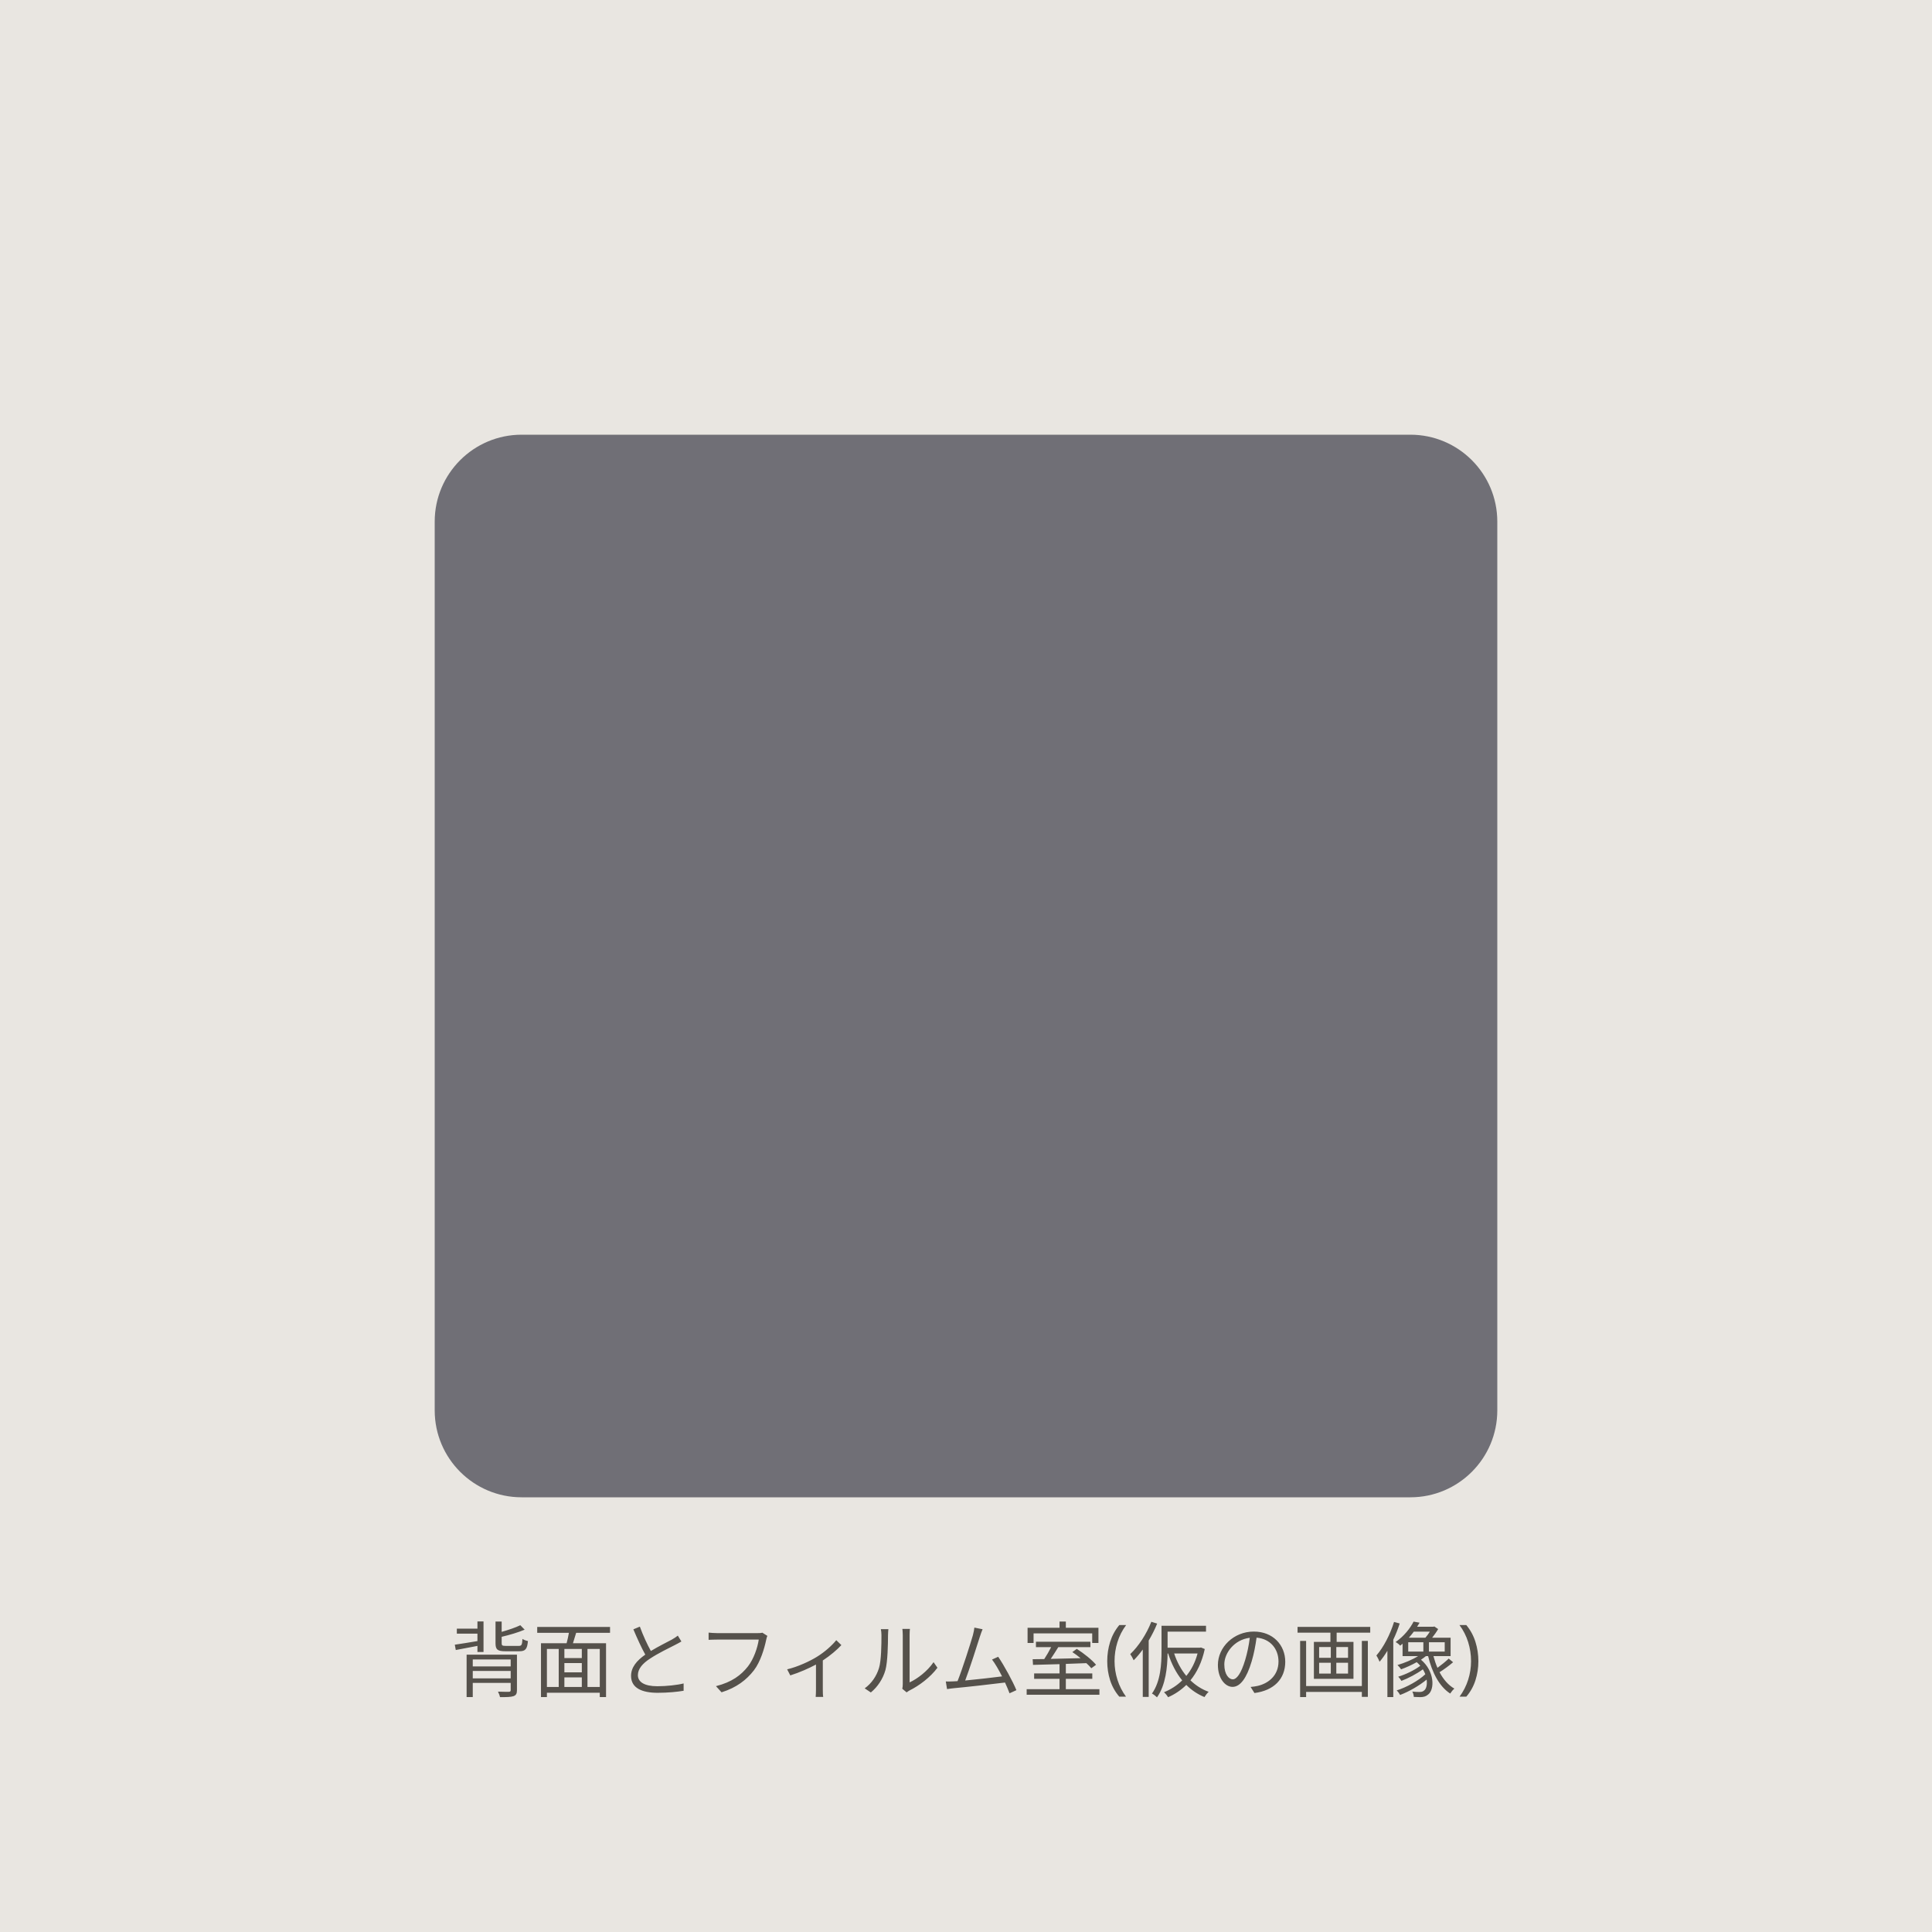
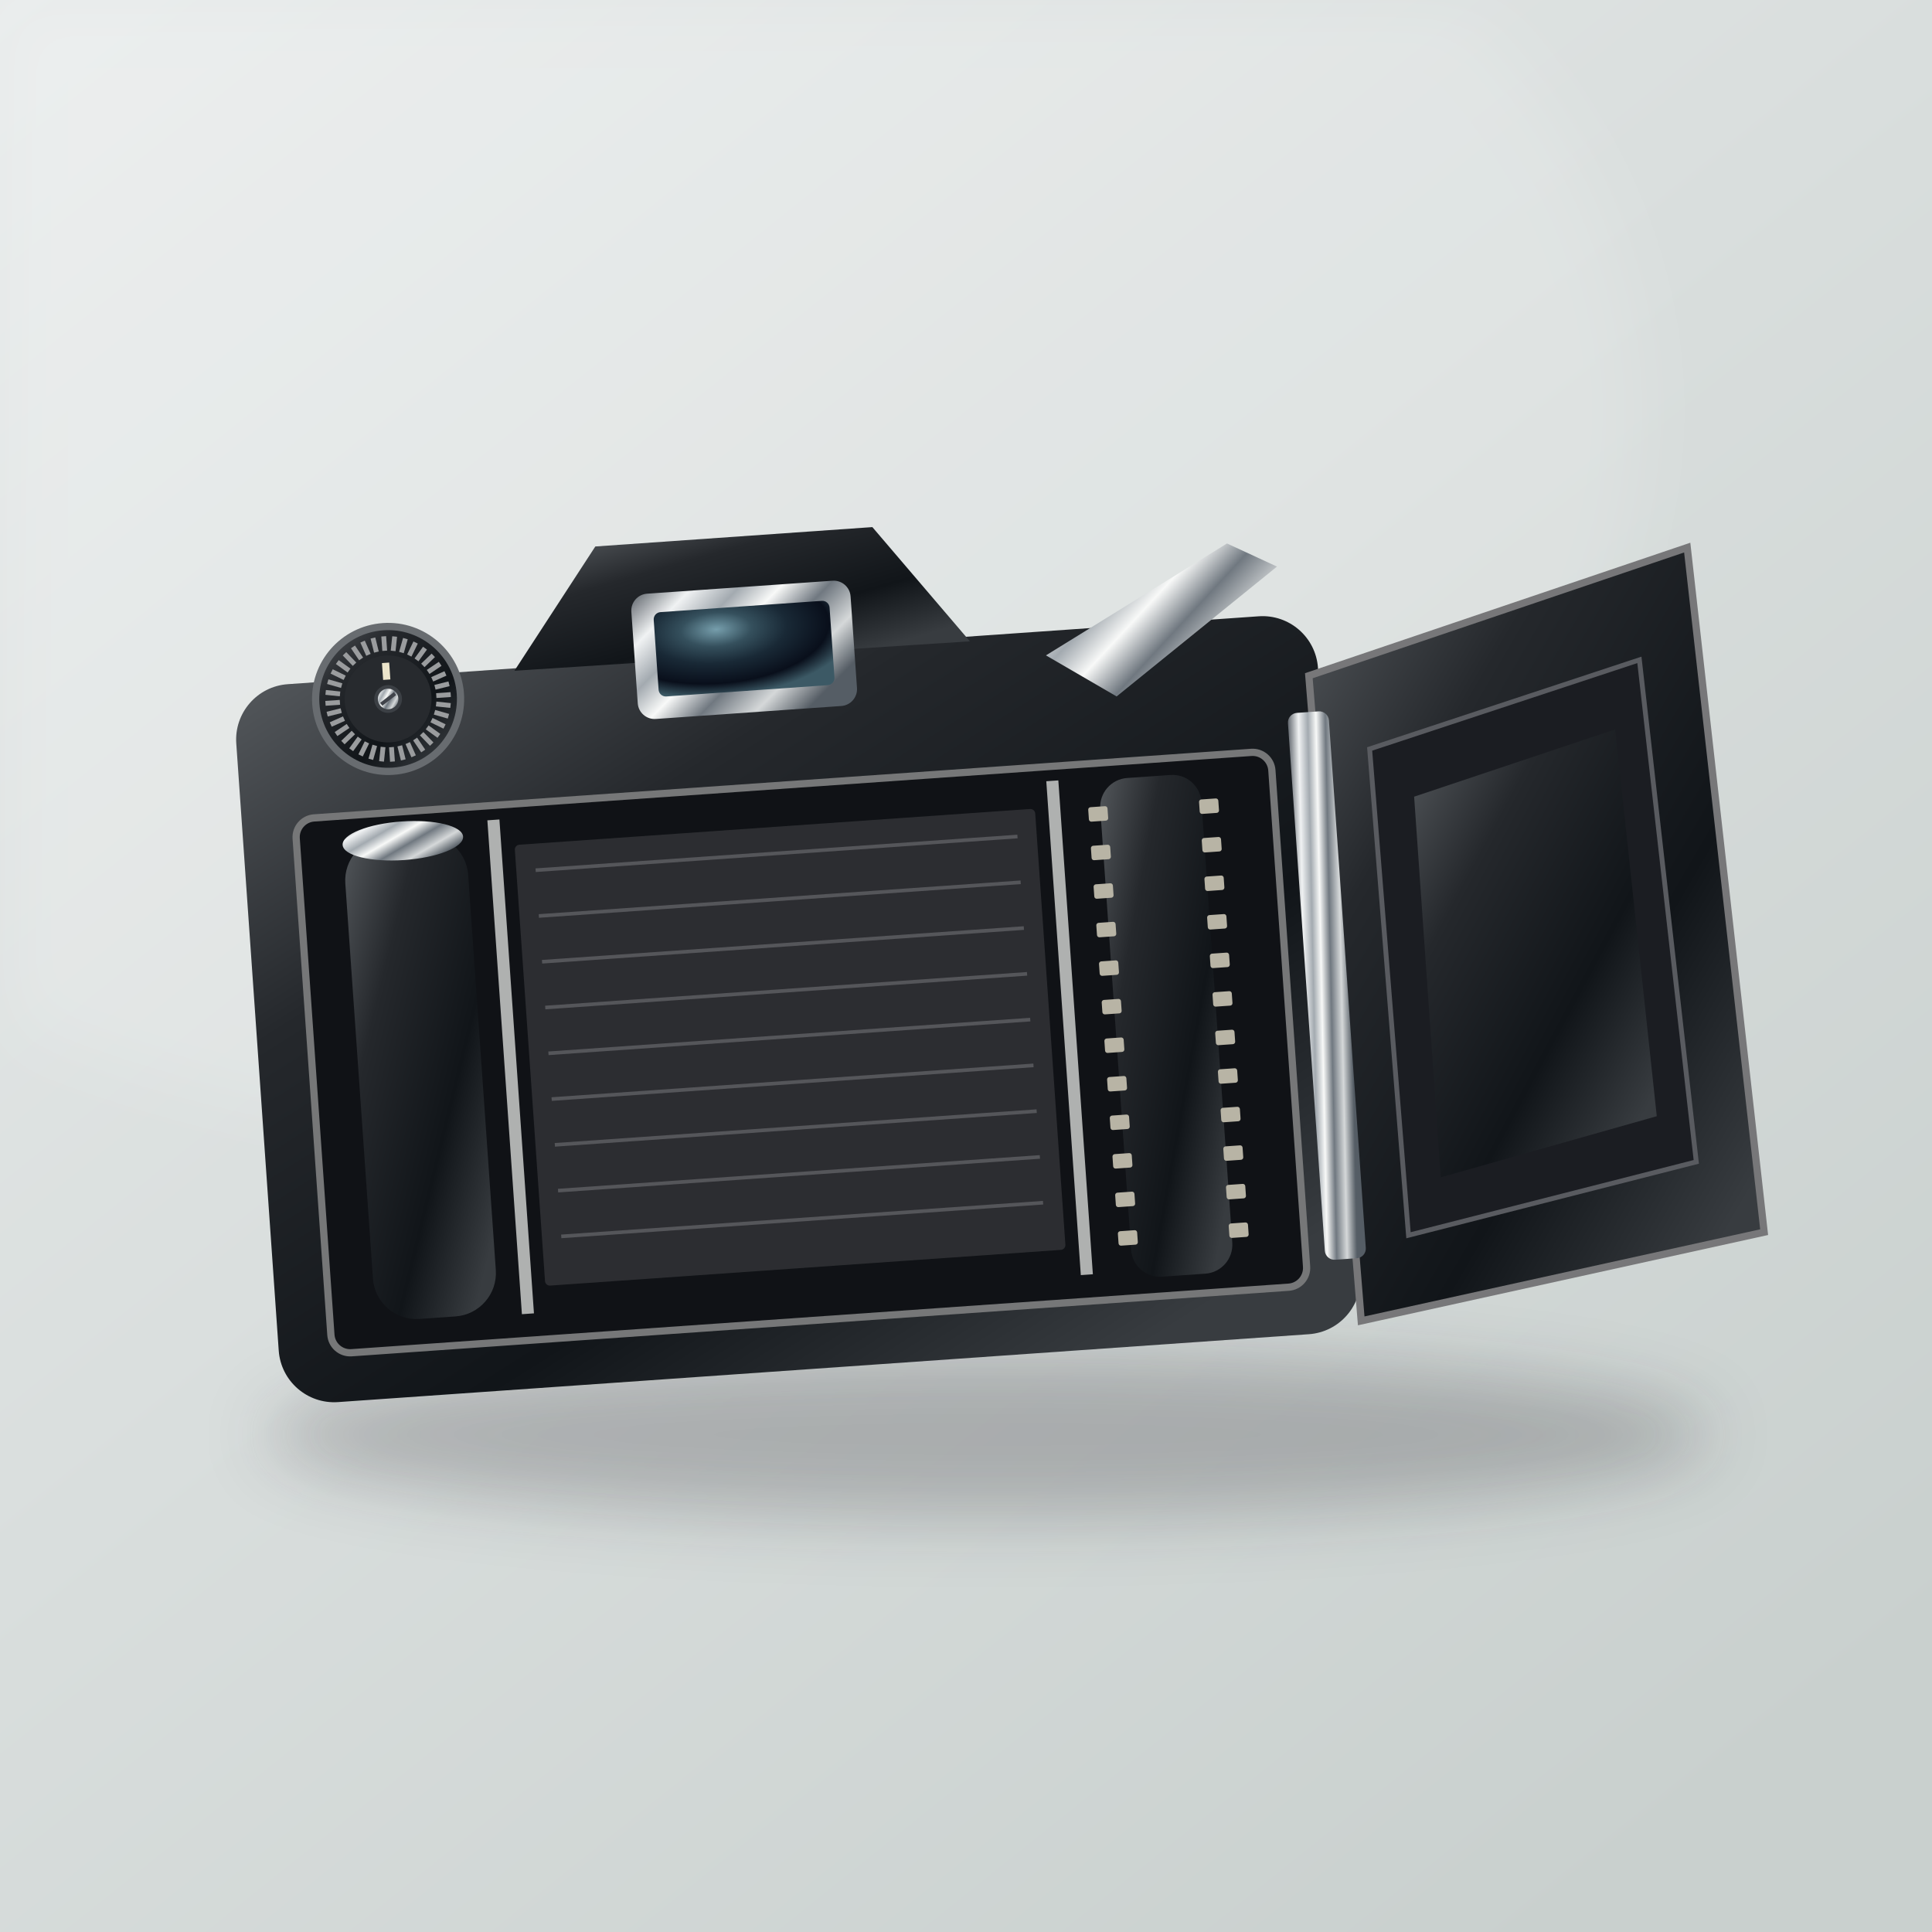
- <svg xmlns="http://www.w3.org/2000/svg" viewBox="0 0 800 800" role="img" aria-label="背面とフィルム室(仮の画像)">
-   <rect width="800" height="800" fill="#e9e6e1" />
-   <rect x="180" y="180" width="440" height="440" rx="36" fill="#5b5b63" opacity=".85" />
-   <text x="400" y="700" font-family="sans-serif" font-size="34" text-anchor="middle" fill="#55514b">背面とフィルム室(仮の画像)</text>
+ <svg xmlns="http://www.w3.org/2000/svg" width="800" height="800" viewBox="0 0 800 800" role="img" aria-labelledby="title">
+   <defs>
+     <linearGradient id="bg" x2=".8" y2="1">
+       <stop stop-color="#e9ecec" />
+       <stop offset="1" stop-color="#c9d0ce" />
+     </linearGradient>
+     <linearGradient id="steel" x1="0" y1="0" x2="1" y2=".65">
+       <stop stop-color="#5d636a" />
+       <stop offset=".19" stop-color="#f0f2f3" />
+       <stop offset=".35" stop-color="#a3aab0" />
+       <stop offset=".49" stop-color="#f8f9f8" />
+       <stop offset=".65" stop-color="#707880" />
+       <stop offset=".83" stop-color="#d5d8d9" />
+       <stop offset="1" stop-color="#555d65" />
+     </linearGradient>
+     <linearGradient id="black" x2=".8" y2="1">
+       <stop stop-color="#53575b" />
+       <stop offset=".3" stop-color="#25282c" />
+       <stop offset=".7" stop-color="#111519" />
+       <stop offset="1" stop-color="#383c40" />
+     </linearGradient>
+     <linearGradient id="leather" x2=".85" y2="1">
+       <stop stop-color="#45434a" />
+       <stop offset=".35" stop-color="#25242b" />
+       <stop offset=".7" stop-color="#17171d" />
+       <stop offset="1" stop-color="#333139" />
+     </linearGradient>
+     <linearGradient id="gold" x2=".8" y2="1">
+       <stop stop-color="#8a7042" />
+       <stop offset=".25" stop-color="#f6e7b8" />
+       <stop offset=".45" stop-color="#ba9a5e" />
+       <stop offset=".6" stop-color="#f3e7c6" />
+       <stop offset="1" stop-color="#7a5f36" />
+     </linearGradient>
+     <radialGradient id="glass" cx=".35" cy=".25" r=".8">
+       <stop stop-color="#769eac" />
+       <stop offset=".25" stop-color="#35505d" />
+       <stop offset=".5" stop-color="#192936" />
+       <stop offset=".8" stop-color="#090f1b" />
+       <stop offset="1" stop-color="#3c5965" />
+     </radialGradient>
+     <linearGradient id="coating" x2=".8" y2="1">
+       <stop stop-color="#7cdbc8" stop-opacity=".7" />
+       <stop offset=".35" stop-color="#8a6cce" stop-opacity=".15" />
+       <stop offset=".7" stop-color="#c05d9a" stop-opacity=".4" />
+       <stop offset="1" stop-color="#dbc284" stop-opacity=".1" />
+     </linearGradient>
+     <linearGradient id="glint" x2="1" y2="1">
+       <stop stop-color="#ffffff" stop-opacity=".6" />
+       <stop offset=".45" stop-color="#ffffff" stop-opacity=".03" />
+       <stop offset="1" stop-color="#ffffff" stop-opacity=".12" />
+     </linearGradient>
+     <linearGradient id="foil" x2="1" y2=".75">
+       <stop stop-color="#adaddc" />
+       <stop offset=".17" stop-color="#a9e1df" />
+       <stop offset=".33" stop-color="#e6e5a6" />
+       <stop offset=".5" stop-color="#e4a6c4" />
+       <stop offset=".68" stop-color="#a2b9ec" />
+       <stop offset=".85" stop-color="#95d9cb" />
+       <stop offset="1" stop-color="#e6c598" />
+     </linearGradient>
+     <linearGradient id="blue" x2="1" y2="1">
+       <stop stop-color="#193252" />
+       <stop offset=".5" stop-color="#437f9d" />
+       <stop offset="1" stop-color="#152a51" />
+     </linearGradient>
+     <linearGradient id="armor" x2="1" y2=".6">
+       <stop stop-color="#b2d0cf" />
+       <stop offset=".2" stop-color="#627f85" />
+       <stop offset=".55" stop-color="#294953" />
+       <stop offset=".8" stop-color="#61858a" />
+       <stop offset="1" stop-color="#193a46" />
+     </linearGradient>
+     <linearGradient id="cape" x2="1" y2=".3">
+       <stop stop-color="#4a344b" />
+       <stop offset=".3" stop-color="#8e6976" />
+       <stop offset=".5" stop-color="#4d354d" />
+       <stop offset=".75" stop-color="#a27b86" />
+       <stop offset="1" stop-color="#4d3448" />
+     </linearGradient>
+     <linearGradient id="skin" x2="1" y2=".3">
+       <stop stop-color="#f3cdb2" />
+       <stop offset=".5" stop-color="#c8937e" />
+       <stop offset="1" stop-color="#825a54" />
+     </linearGradient>
+     <filter id="blur" x="-.5" y="-.8" width="2" height="2.6">
+       <feGaussianBlur stdDeviation="14" />
+     </filter>
+     <filter id="grain">
+       <feTurbulence type="fractalNoise" baseFrequency=".65" numOctaves="3" seed="12" result="noise" />
+       <feColorMatrix in="noise" type="saturate" values="0" />
+       <feComposite in2="SourceGraphic" operator="in" />
+       <feBlend in="SourceGraphic" mode="soft-light" />
+     </filter>
+     <pattern id="pebble" width="9" height="8" patternUnits="userSpaceOnUse">
+       <path d="M1 2q2-2 4 0M4 6q2-2 4 0" fill="none" stroke="#b4a5ac" stroke-opacity=".14" stroke-width=".7" />
+     </pattern>
+     <pattern id="weave" width="7" height="7" patternUnits="userSpaceOnUse">
+       <path d="M0 0L7 7M0 7L7 0" stroke="#d3c3b5" stroke-opacity=".14" stroke-width=".7" />
+     </pattern>
+   </defs>
+   <rect x="0" y="0" width="800" height="800" rx="0" fill="url(#bg)" />
+   <ellipse cx="240" cy="170" rx="440" ry="300" fill="#fff" opacity=".15" filter="url(#blur)" />
+   <ellipse cx="409" cy="594" rx="299" ry="34" fill="#25222b" opacity=".24" filter="url(#blur)" />
+   <g transform="rotate(-4 400 400)">
+     <rect x="105" y="264" width="449" height="298" rx="23" fill="url(#black)" />
+     <path d="M222 265L259 216H374L411 266Z" fill="url(#black)" />
+     <rect x="272" y="237" width="91" height="52" rx="7" fill="url(#steel)" />
+     <rect x="281" y="245" width="73" height="35" rx="3" fill="url(#glass)" />
+     <rect x="127" y="320" width="405" height="222" rx="8" fill="#101216" stroke="#767778" stroke-width="3" />
+     <rect x="217" y="337" width="216" height="183" rx="2" fill="#2c2d31" />
+     <path d="M225 348L425 348" fill="none" stroke="#55565a" stroke-width="1.5" />
+     <path d="M225 367L425 367" fill="none" stroke="#55565a" stroke-width="1.5" />
+     <path d="M225 386L425 386" fill="none" stroke="#55565a" stroke-width="1.5" />
+     <path d="M225 405L425 405" fill="none" stroke="#55565a" stroke-width="1.5" />
+     <path d="M225 424L425 424" fill="none" stroke="#55565a" stroke-width="1.5" />
+     <path d="M225 443L425 443" fill="none" stroke="#55565a" stroke-width="1.5" />
+     <path d="M225 462L425 462" fill="none" stroke="#55565a" stroke-width="1.5" />
+     <path d="M225 481L425 481" fill="none" stroke="#55565a" stroke-width="1.5" />
+     <path d="M225 500L425 500" fill="none" stroke="#55565a" stroke-width="1.5" />
+     <rect x="146" y="330" width="51" height="200" rx="18" fill="url(#black)" />
+     <ellipse cx="171" cy="332" rx="25" ry="8" fill="url(#steel)" />
+     <rect x="460" y="327" width="42" height="207" rx="12" fill="url(#black)" />
+     <rect x="455" y="338" width="8" height="6" rx="1" fill="#b8b4a5" />
+     <rect x="501" y="338" width="8" height="6" rx="1" fill="#b8b4a5" />
+     <rect x="455" y="354" width="8" height="6" rx="1" fill="#b8b4a5" />
+     <rect x="501" y="354" width="8" height="6" rx="1" fill="#b8b4a5" />
+     <rect x="455" y="370" width="8" height="6" rx="1" fill="#b8b4a5" />
+     <rect x="501" y="370" width="8" height="6" rx="1" fill="#b8b4a5" />
+     <rect x="455" y="386" width="8" height="6" rx="1" fill="#b8b4a5" />
+     <rect x="501" y="386" width="8" height="6" rx="1" fill="#b8b4a5" />
+     <rect x="455" y="402" width="8" height="6" rx="1" fill="#b8b4a5" />
+     <rect x="501" y="402" width="8" height="6" rx="1" fill="#b8b4a5" />
+     <rect x="455" y="418" width="8" height="6" rx="1" fill="#b8b4a5" />
+     <rect x="501" y="418" width="8" height="6" rx="1" fill="#b8b4a5" />
+     <rect x="455" y="434" width="8" height="6" rx="1" fill="#b8b4a5" />
+     <rect x="501" y="434" width="8" height="6" rx="1" fill="#b8b4a5" />
+     <rect x="455" y="450" width="8" height="6" rx="1" fill="#b8b4a5" />
+     <rect x="501" y="450" width="8" height="6" rx="1" fill="#b8b4a5" />
+     <rect x="455" y="466" width="8" height="6" rx="1" fill="#b8b4a5" />
+     <rect x="501" y="466" width="8" height="6" rx="1" fill="#b8b4a5" />
+     <rect x="455" y="482" width="8" height="6" rx="1" fill="#b8b4a5" />
+     <rect x="501" y="482" width="8" height="6" rx="1" fill="#b8b4a5" />
+     <rect x="455" y="498" width="8" height="6" rx="1" fill="#b8b4a5" />
+     <rect x="501" y="498" width="8" height="6" rx="1" fill="#b8b4a5" />
+     <rect x="455" y="514" width="8" height="6" rx="1" fill="#b8b4a5" />
+     <rect x="501" y="514" width="8" height="6" rx="1" fill="#b8b4a5" />
+     <path d="M209 326L209 531" fill="none" stroke="#afb1b0" stroke-width="5" />
+     <path d="M441 326L441 531" fill="none" stroke="#afb1b0" stroke-width="5" />
+     <path d="M550 290L710 248 722 533 553 558Z" fill="url(#black)" stroke="#777779" stroke-width="3" />
+     <path d="M573 322L687 293 696 502 575 524Z" fill="#1b1d22" stroke="#595b60" stroke-width="2" />
+     <path d="M590 343L675 321 681 482 590 501Z" fill="url(#black)" />
+     <rect x="540" y="305" width="17" height="227" rx="4" fill="url(#steel)" />
+     <circle cx="169" cy="273" r="30" fill="url(#black)" stroke="#686c70" stroke-width="3" />
+     <path d="M169.00 247.00L169.00 253.00" fill="none" stroke="#9a9c9e" stroke-width="2" />
+     <path d="M173.51 247.39L172.47 253.30" fill="none" stroke="#9a9c9e" stroke-width="2" />
+     <path d="M177.89 248.57L175.84 254.21" fill="none" stroke="#9a9c9e" stroke-width="2" />
+     <path d="M182.00 250.48L179.00 255.68" fill="none" stroke="#9a9c9e" stroke-width="2" />
+     <path d="M185.71 253.08L181.86 257.68" fill="none" stroke="#9a9c9e" stroke-width="2" />
+     <path d="M188.92 256.29L184.32 260.14" fill="none" stroke="#9a9c9e" stroke-width="2" />
+     <path d="M191.52 260.00L186.32 263.00" fill="none" stroke="#9a9c9e" stroke-width="2" />
+     <path d="M193.43 264.11L187.79 266.16" fill="none" stroke="#9a9c9e" stroke-width="2" />
+     <path d="M194.61 268.49L188.70 269.53" fill="none" stroke="#9a9c9e" stroke-width="2" />
+     <path d="M195.00 273.00L189.00 273.00" fill="none" stroke="#9a9c9e" stroke-width="2" />
+     <path d="M194.61 277.51L188.70 276.47" fill="none" stroke="#9a9c9e" stroke-width="2" />
+     <path d="M193.43 281.89L187.79 279.84" fill="none" stroke="#9a9c9e" stroke-width="2" />
+     <path d="M191.52 286.00L186.32 283.00" fill="none" stroke="#9a9c9e" stroke-width="2" />
+     <path d="M188.92 289.71L184.32 285.86" fill="none" stroke="#9a9c9e" stroke-width="2" />
+     <path d="M185.71 292.92L181.86 288.32" fill="none" stroke="#9a9c9e" stroke-width="2" />
+     <path d="M182.00 295.52L179.00 290.32" fill="none" stroke="#9a9c9e" stroke-width="2" />
+     <path d="M177.89 297.43L175.84 291.79" fill="none" stroke="#9a9c9e" stroke-width="2" />
+     <path d="M173.51 298.61L172.47 292.70" fill="none" stroke="#9a9c9e" stroke-width="2" />
+     <path d="M169.00 299.00L169.00 293.00" fill="none" stroke="#9a9c9e" stroke-width="2" />
+     <path d="M164.49 298.61L165.53 292.70" fill="none" stroke="#9a9c9e" stroke-width="2" />
+     <path d="M160.11 297.43L162.16 291.79" fill="none" stroke="#9a9c9e" stroke-width="2" />
+     <path d="M156.00 295.52L159.00 290.32" fill="none" stroke="#9a9c9e" stroke-width="2" />
+     <path d="M152.29 292.92L156.14 288.32" fill="none" stroke="#9a9c9e" stroke-width="2" />
+     <path d="M149.08 289.71L153.68 285.86" fill="none" stroke="#9a9c9e" stroke-width="2" />
+     <path d="M146.48 286.00L151.68 283.00" fill="none" stroke="#9a9c9e" stroke-width="2" />
+     <path d="M144.57 281.89L150.21 279.84" fill="none" stroke="#9a9c9e" stroke-width="2" />
+     <path d="M143.39 277.51L149.30 276.47" fill="none" stroke="#9a9c9e" stroke-width="2" />
+     <path d="M143.00 273.00L149.00 273.00" fill="none" stroke="#9a9c9e" stroke-width="2" />
+     <path d="M143.39 268.49L149.30 269.53" fill="none" stroke="#9a9c9e" stroke-width="2" />
+     <path d="M144.57 264.11L150.21 266.16" fill="none" stroke="#9a9c9e" stroke-width="2" />
+     <path d="M146.48 260.00L151.68 263.00" fill="none" stroke="#9a9c9e" stroke-width="2" />
+     <path d="M149.08 256.29L153.68 260.14" fill="none" stroke="#9a9c9e" stroke-width="2" />
+     <path d="M152.29 253.08L156.14 257.68" fill="none" stroke="#9a9c9e" stroke-width="2" />
+     <path d="M156.00 250.48L159.00 255.68" fill="none" stroke="#9a9c9e" stroke-width="2" />
+     <path d="M160.11 248.57L162.16 254.21" fill="none" stroke="#9a9c9e" stroke-width="2" />
+     <path d="M164.49 247.39L165.53 253.30" fill="none" stroke="#9a9c9e" stroke-width="2" />
+     <circle cx="169" cy="273" r="18" fill="#272a2e" />
+     <path d="M169 258L169 265" fill="none" stroke="#ece5cb" stroke-width="3" />
+     <circle cx="169" cy="273" r="5" fill="url(#steel)" stroke="#3c4045" stroke-width="1.5" />
+     <path d="M166 275L172 271" fill="none" stroke="#40434a" stroke-width="1.5" />
+     <path d="M442 274L520 233 540 244 470 293Z" fill="url(#steel)" />
+   </g>
</svg>
